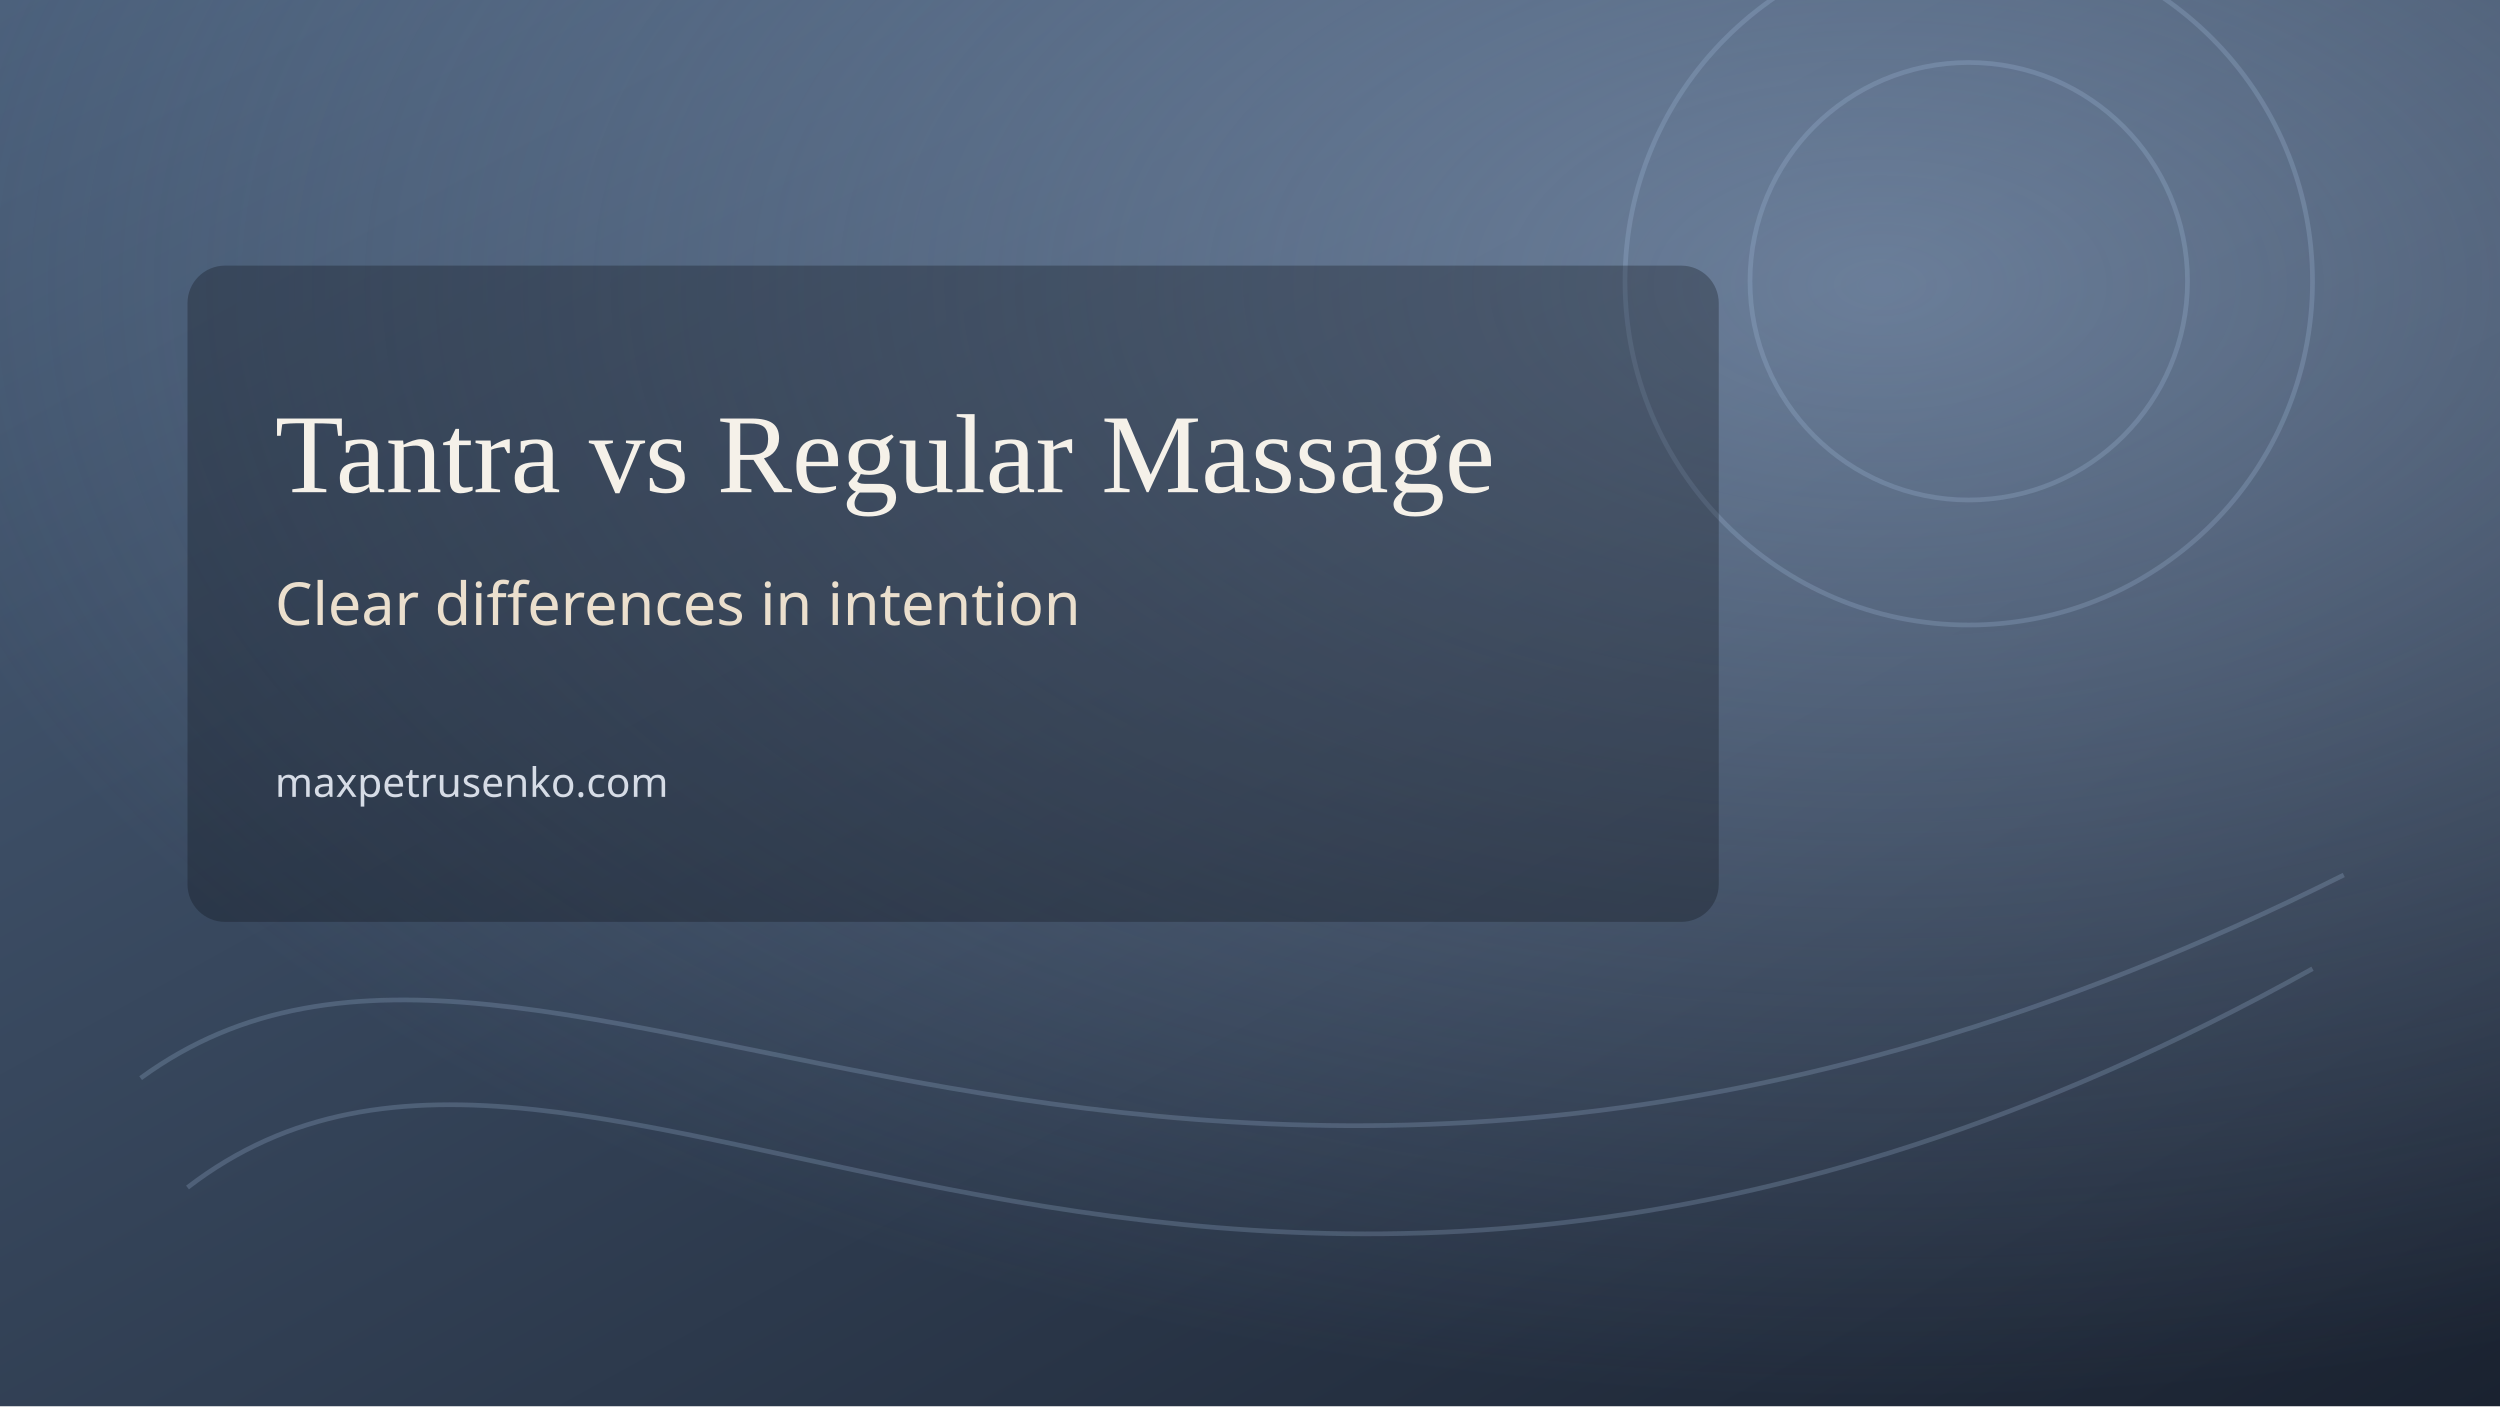
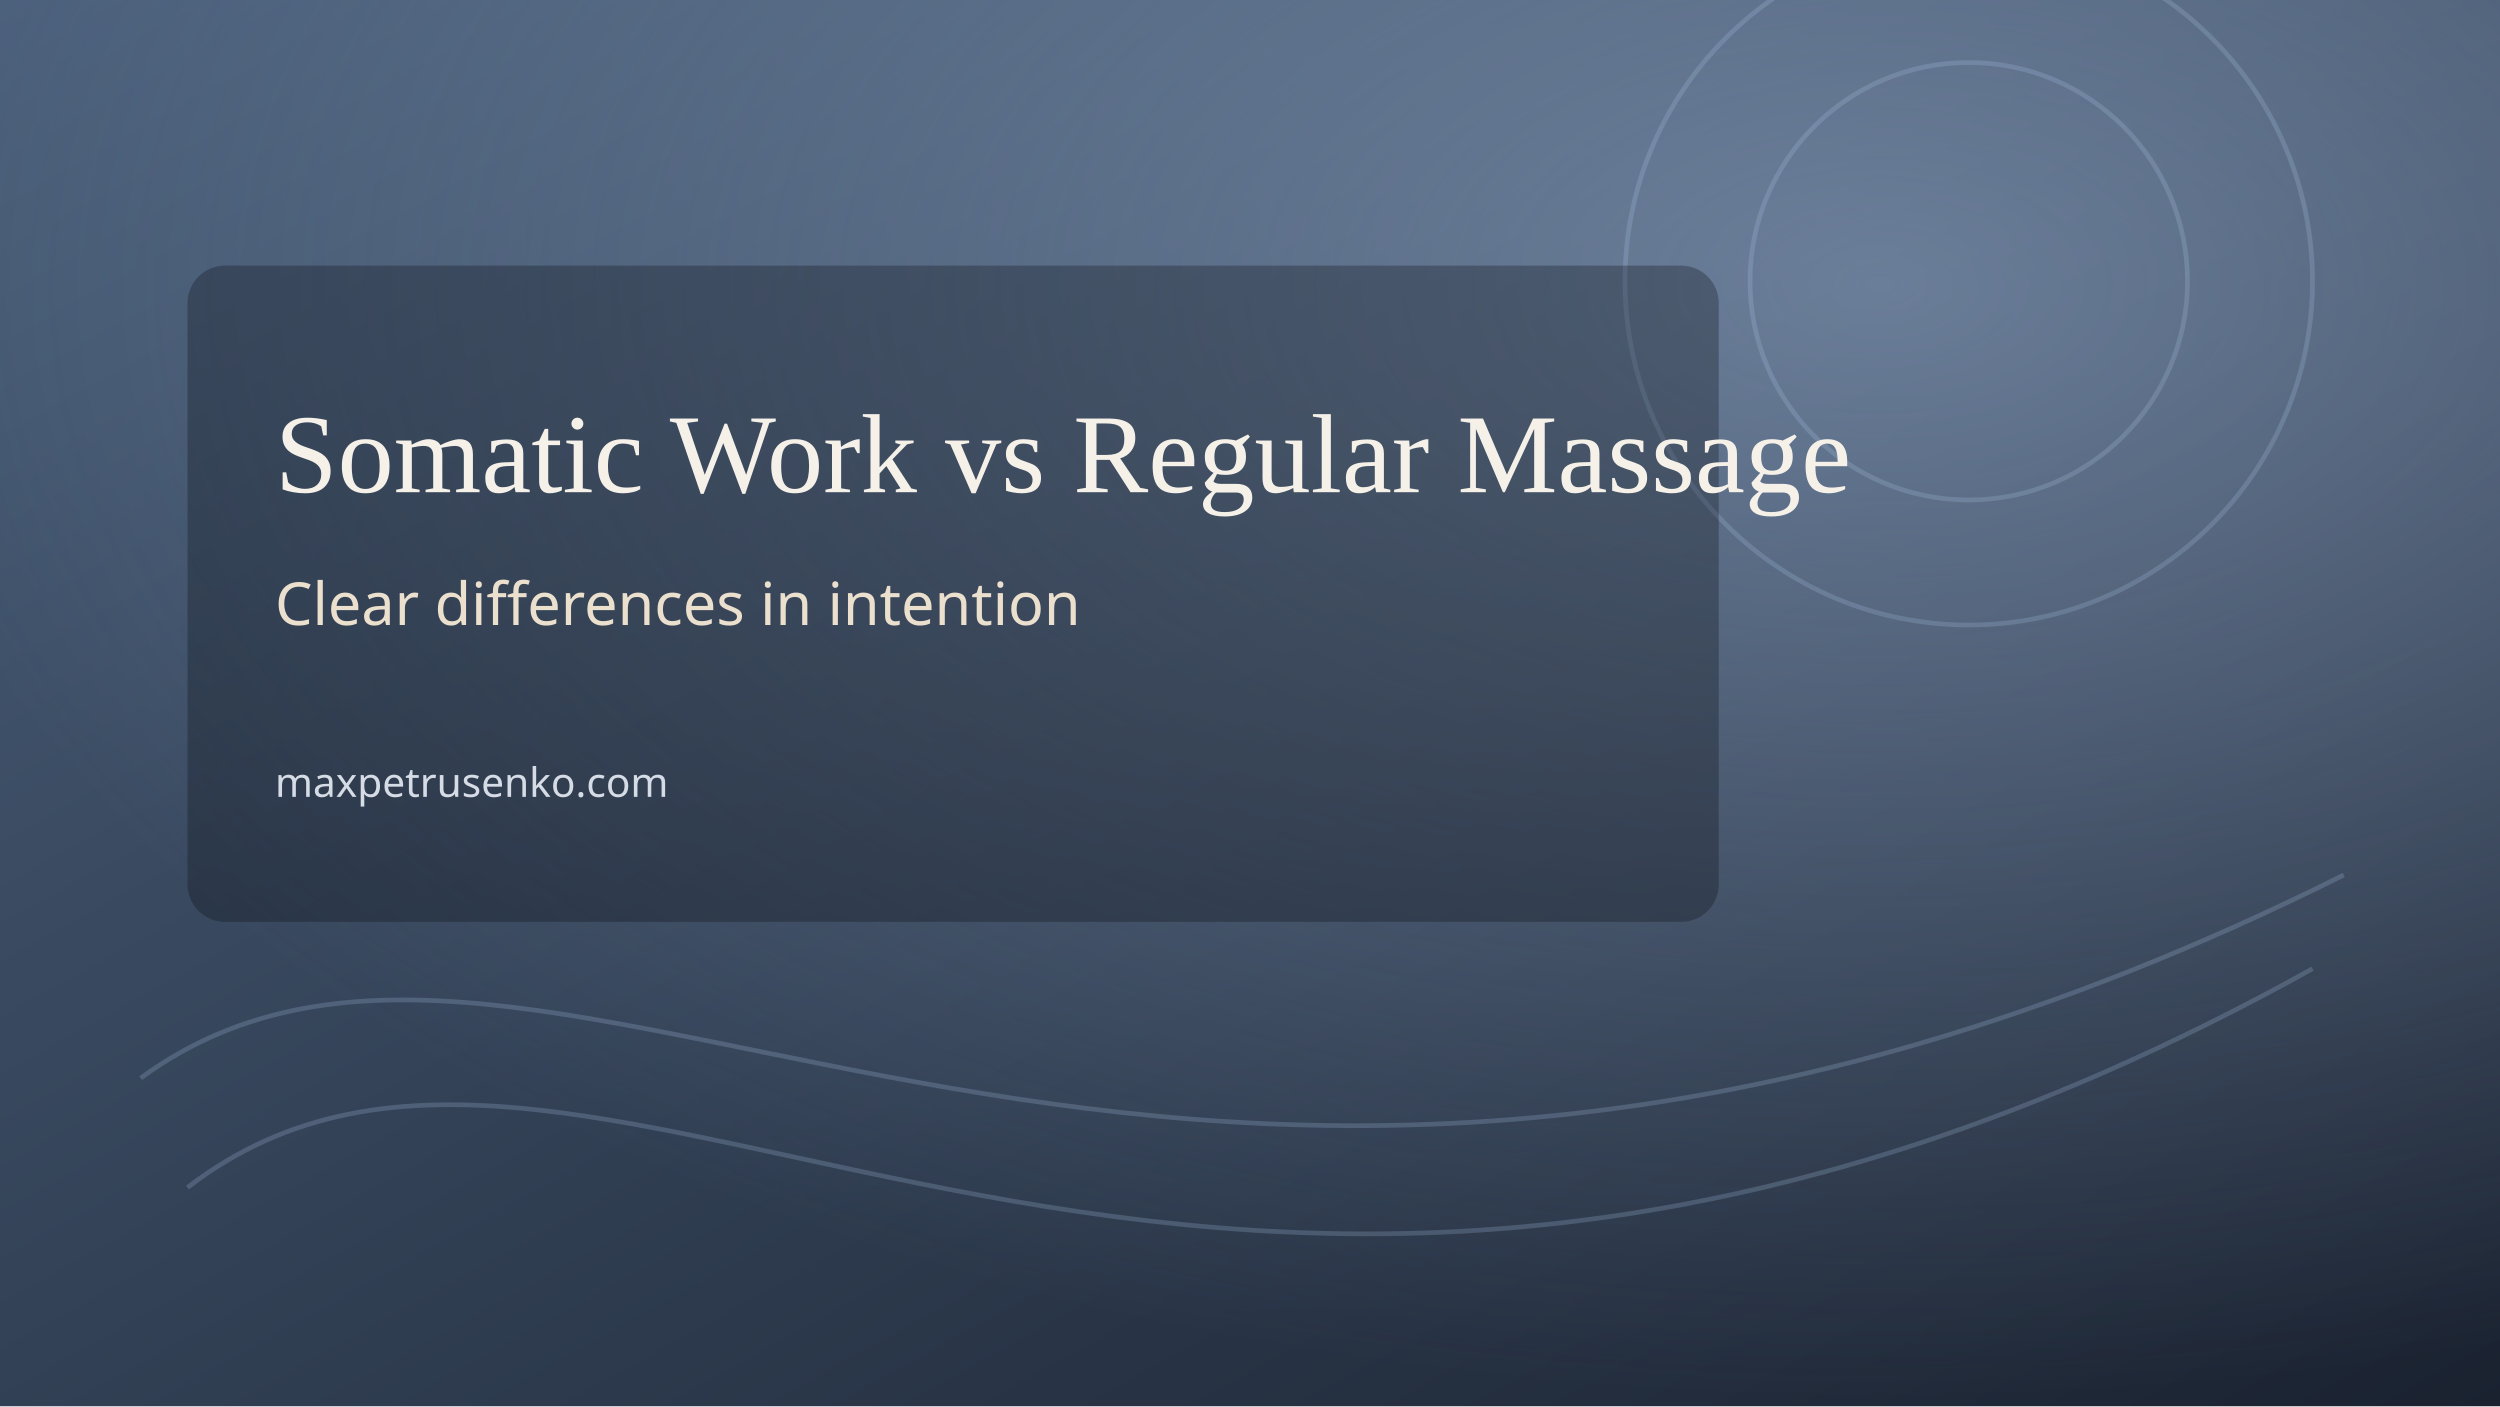
<svg xmlns="http://www.w3.org/2000/svg" width="1600" height="900" viewBox="0 0 1600 900" role="img" aria-labelledby="title desc">
  <defs>
    <linearGradient id="bg" x1="0" y1="0" x2="1" y2="1">
      <stop offset="0%" stop-color="#4a5f7a" />
      <stop offset="100%" stop-color="#1a2230" />
    </linearGradient>
    <radialGradient id="glow" cx="0.75" cy="0.2" r="0.8">
      <stop offset="0%" stop-color="#aec7ea" stop-opacity="0.45" />
      <stop offset="100%" stop-color="#aec7ea" stop-opacity="0" />
    </radialGradient>
  </defs>
  <rect width="1600" height="900" fill="url(#bg)" />
  <rect width="1600" height="900" fill="url(#glow)" />
  <g opacity="0.22" fill="none" stroke="#aec7ea" stroke-width="3">
    <circle cx="1260" cy="180" r="140" />
    <circle cx="1260" cy="180" r="220" />
    <path d="M120 760 C380 560, 760 1020, 1480 620" />
    <path d="M90 690 C350 500, 740 940, 1500 560" />
  </g>
  <g transform="translate(120,170)">
    <rect x="0" y="0" width="980" height="420" rx="24" fill="#0b0f14" fill-opacity="0.30" />
-     <text x="56" y="145" font-size="72" font-family="Georgia, 'Times New Roman', serif" fill="#f5f1e9">Tantra vs Regular Massage</text>
+     <text x="56" y="145" font-size="72" font-family="Georgia, 'Times New Roman', serif" fill="#f5f1e9">Somatic Work vs Regular Massage</text>
    <text x="56" y="230" font-size="38" font-family="'Trebuchet MS', Verdana, sans-serif" fill="#ebdfcd">Clear differences in intention</text>
    <text x="56" y="340" font-size="26" font-family="'Trebuchet MS', Verdana, sans-serif" fill="#d6dce6">maxpetrusenko.com</text>
  </g>
</svg>
